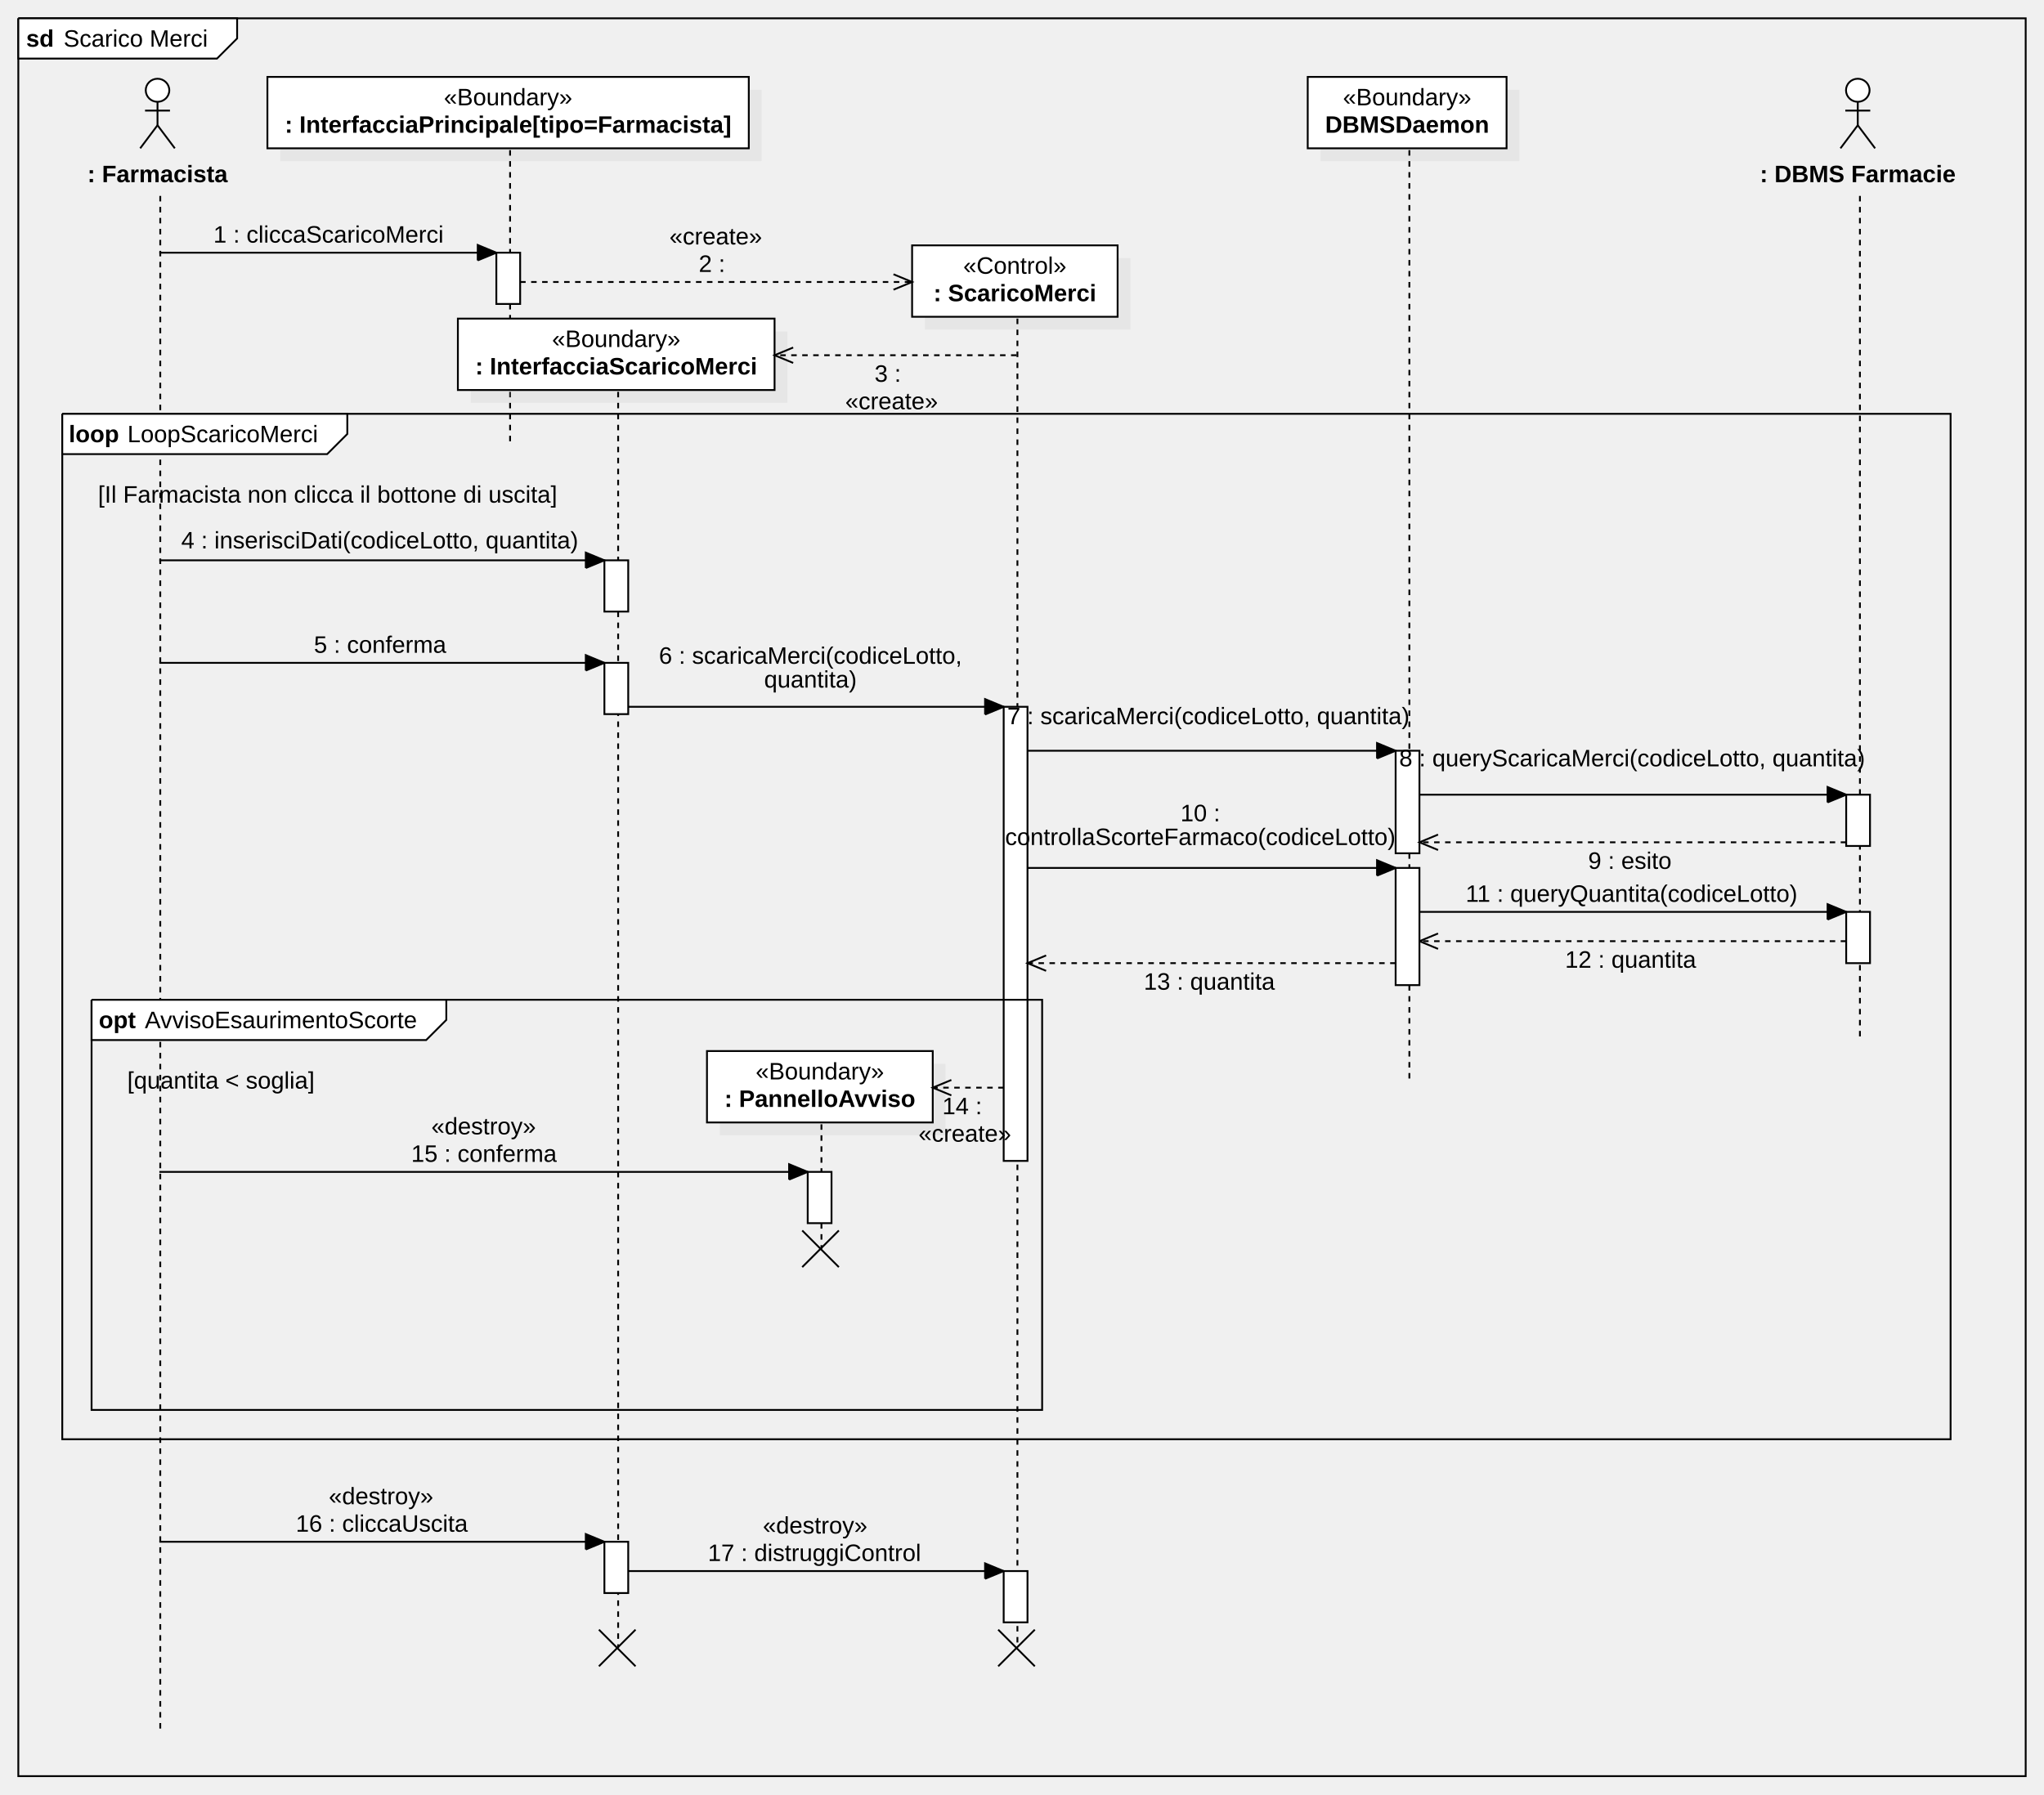
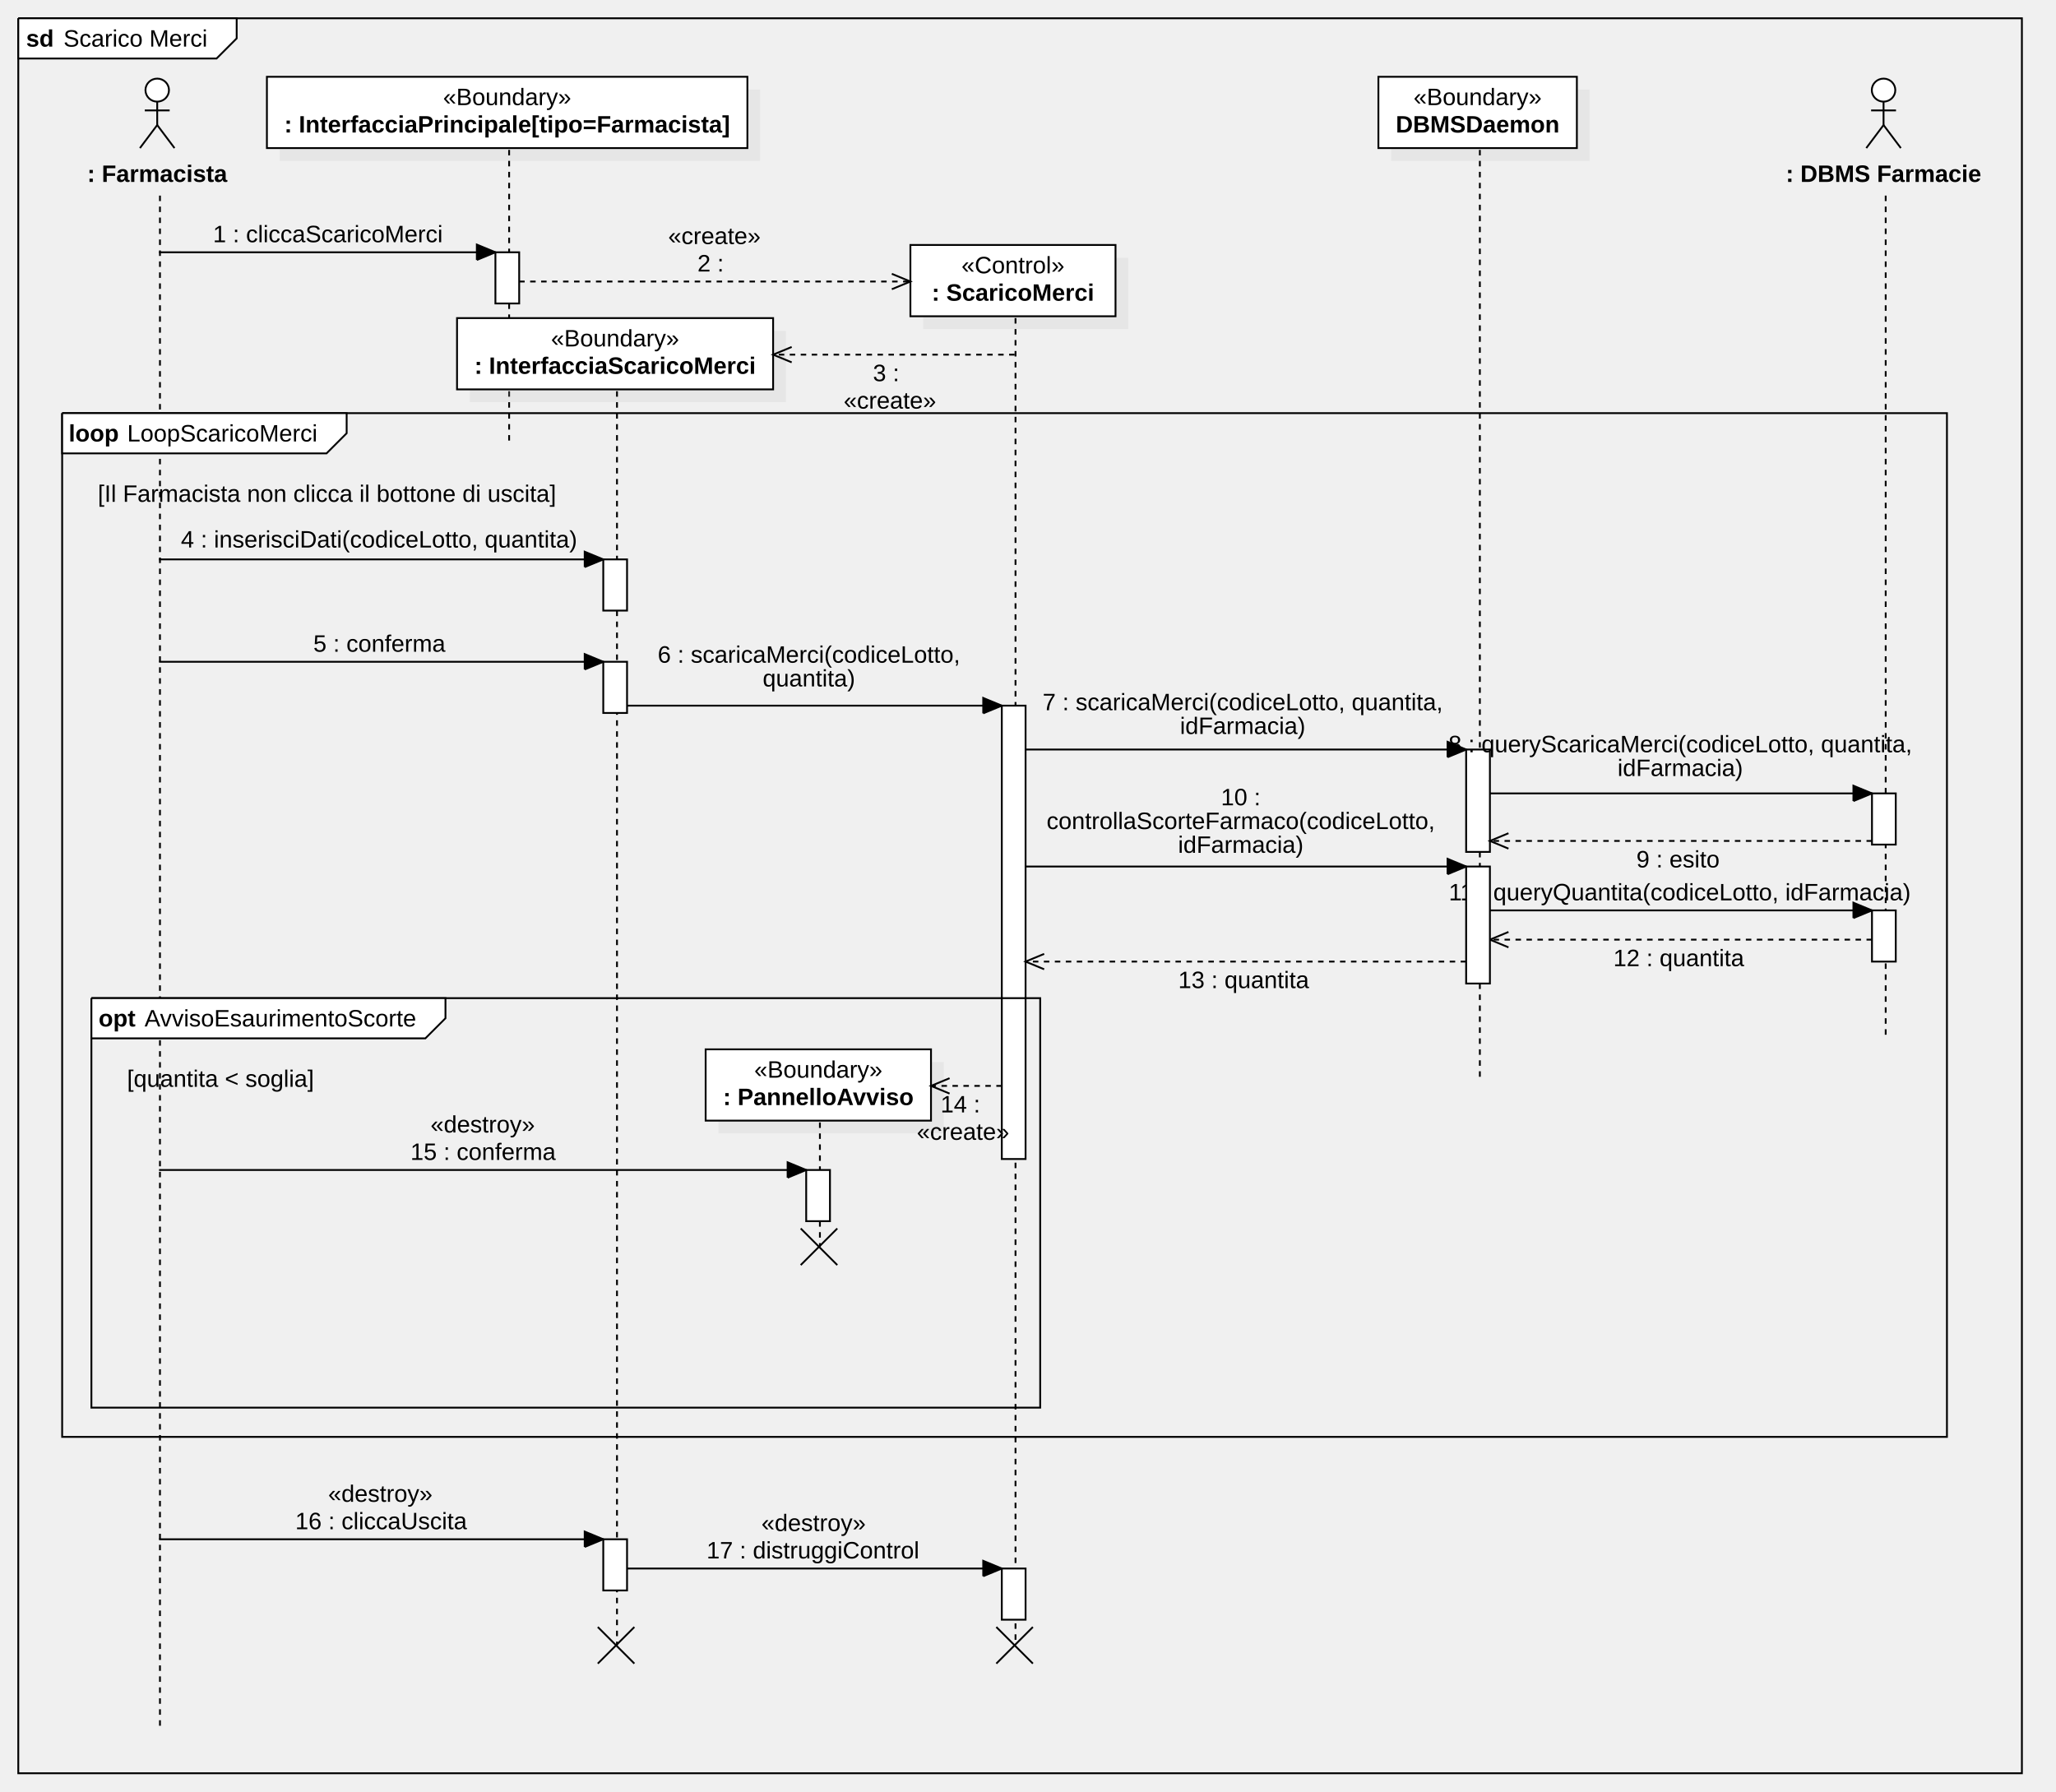
- <svg xmlns="http://www.w3.org/2000/svg" height="980" version="1.1" width="1116">
+ <svg xmlns="http://www.w3.org/2000/svg" height="980" version="1.1" width="1124.656">
  <defs />
  <g>
    <g transform="translate(-158,2) scale(1,1)">
      <path d="M 168 8 L 1264 8 L 1264 968 L 168 968 L 168 8" fill="none" stroke="#000000" stroke-miterlimit="10" />
    </g>
    <g transform="translate(-158,2) scale(1,1)">
      <path d="M 168 8 L 168 30 L 276.466 30 L 287.466 19 L 287.466 8 L 168 8" fill="#ffffff" stroke="none" />
    </g>
    <g transform="translate(-158,2) scale(1,1)">
      <path d="M 168 8 L 168 30 L 276.466 30 L 287.466 19 L 287.466 8 L 168 8 L 168 8" fill="none" stroke="#000000" stroke-miterlimit="10" />
    </g>
    <g transform="translate(-158,2) scale(1,1)">
      <g>
        <path fill="none" stroke="none" />
        <text fill="#000000" font-family="Arial" font-size="13px" font-style="normal" font-weight="normal" stroke="none" text-decoration="none" x="192.73" y="23.5">Scarico Merci</text>
      </g>
    </g>
    <g transform="translate(-158,2) scale(1,1)">
      <g>
        <path fill="none" stroke="none" />
        <text fill="#000000" font-family="Arial" font-size="13px" font-style="normal" font-weight="bold" stroke="none" text-decoration="none" x="172.28" y="23.5">sd</text>
      </g>
    </g>
    <g transform="translate(-158,2) scale(1,1)">
      <rect fill="#C0C0C0" height="39" opacity="0.2" stroke="none" width="262.833" x="311" y="47" />
    </g>
    <g transform="translate(-158,2) scale(1,1)">
      <rect fill="#ffffff" height="39" stroke="none" width="262.833" x="304" y="40" />
    </g>
    <g transform="translate(-158,2) scale(1,1)">
      <path d="M 304 40 L 566.833 40 L 566.833 79 L 304 79 L 304 40 Z Z" fill="none" stroke="#000000" stroke-miterlimit="10" />
    </g>
    <g transform="translate(-158,2) scale(1,1)">
      <g>
        <path fill="none" stroke="none" />
        <text fill="#000000" font-family="Arial" font-size="13px" font-style="normal" font-weight="normal" stroke="none" text-decoration="none" x="400.361" y="55.5">«Boundary»</text>
      </g>
    </g>
    <g transform="translate(-158,2) scale(1,1)">
      <g>
        <path fill="none" stroke="none" />
        <text fill="#000000" font-family="Arial" font-size="13px" font-style="normal" font-weight="bold" stroke="none" text-decoration="none" x="313.5" y="70.5">: InterfacciaPrincipale[tipo=Farmacista]</text>
      </g>
    </g>
    <g transform="translate(-158,2) scale(1,1)">
      <path d="M 436.5 80 L 436.5 239" fill="none" stroke="#000000" stroke-dasharray="3" stroke-miterlimit="10" />
    </g>
    <g transform="translate(-158,2) scale(1,1)">
      <path d="M 237.571 47.3 C 237.571 43.821 240.449 41 244 41 C 247.551 41 250.429 43.821 250.429 47.3 C 250.429 50.779 247.551 53.6 244 53.6 C 240.449 53.6 237.571 50.779 237.571 47.3 Z" fill="#ffffff" stroke="none" />
    </g>
    <g transform="translate(-158,2) scale(1,1)">
      <path d="M 237.571 47.3 C 237.571 43.821 240.449 41 244 41 C 247.551 41 250.429 43.821 250.429 47.3 C 250.429 50.779 247.551 53.6 244 53.6 C 240.449 53.6 237.571 50.779 237.571 47.3 Z" fill="none" stroke="#000000" stroke-miterlimit="10" />
    </g>
    <g transform="translate(-158,2) scale(1,1)">
      <path d="M 244 53.6 L 244 66.4" fill="none" stroke="#000000" stroke-miterlimit="10" />
    </g>
    <g transform="translate(-158,2) scale(1,1)">
      <path d="M 237.193 58.4 L 250.807 58.4" fill="none" stroke="#000000" stroke-miterlimit="10" />
    </g>
    <g transform="translate(-158,2) scale(1,1)">
      <path d="M 244 66.4 L 234.545 79" fill="none" stroke="#000000" stroke-miterlimit="10" />
    </g>
    <g transform="translate(-158,2) scale(1,1)">
      <path d="M 244 66.4 L 253.455 79" fill="none" stroke="#000000" stroke-miterlimit="10" />
    </g>
    <g transform="translate(-158,2) scale(1,1)">
      <g>
        <path fill="none" stroke="none" />
        <text fill="#000000" font-family="Arial" font-size="13px" font-style="normal" font-weight="bold" stroke="none" text-decoration="none" x="205.705" y="97.5">: Farmacista</text>
      </g>
    </g>
    <g transform="translate(-158,2) scale(1,1)">
      <path d="M 245.5 105 L 245.5 944" fill="none" stroke="#000000" stroke-dasharray="3" stroke-miterlimit="10" />
    </g>
    <g transform="translate(-158,2) scale(1,1)">
      <rect fill="#C0C0C0" height="39" opacity="0.2" stroke="none" width="112.203" x="663" y="139" />
    </g>
    <g transform="translate(-158,2) scale(1,1)">
      <rect fill="#ffffff" height="39" stroke="none" width="112.203" x="656" y="132" />
    </g>
    <g transform="translate(-158,2) scale(1,1)">
      <path d="M 656 132 L 768.203 132 L 768.203 171 L 656 171 L 656 132 Z Z" fill="none" stroke="#000000" stroke-miterlimit="10" />
    </g>
    <g transform="translate(-158,2) scale(1,1)">
      <g>
        <path fill="none" stroke="none" />
        <text fill="#000000" font-family="Arial" font-size="13px" font-style="normal" font-weight="normal" stroke="none" text-decoration="none" x="683.918" y="147.5">«Control»</text>
      </g>
    </g>
    <g transform="translate(-158,2) scale(1,1)">
      <g>
        <path fill="none" stroke="none" />
        <text fill="#000000" font-family="Arial" font-size="13px" font-style="normal" font-weight="bold" stroke="none" text-decoration="none" x="667.665" y="162.5">: ScaricoMerci</text>
      </g>
    </g>
    <g transform="translate(-158,2) scale(1,1)">
      <path d="M 713.5 172 L 713.5 898" fill="none" stroke="#000000" stroke-dasharray="3" stroke-miterlimit="10" />
    </g>
    <g transform="translate(-158,2) scale(1,1)">
      <rect fill="#C0C0C0" height="39" opacity="0.2" stroke="none" width="172.905" x="415" y="179" />
    </g>
    <g transform="translate(-158,2) scale(1,1)">
      <rect fill="#ffffff" height="39" stroke="none" width="172.905" x="408" y="172" />
    </g>
    <g transform="translate(-158,2) scale(1,1)">
      <path d="M 408 172 L 580.905 172 L 580.905 211 L 408 211 L 408 172 Z Z" fill="none" stroke="#000000" stroke-miterlimit="10" />
    </g>
    <g transform="translate(-158,2) scale(1,1)">
      <g>
        <path fill="none" stroke="none" />
        <text fill="#000000" font-family="Arial" font-size="13px" font-style="normal" font-weight="normal" stroke="none" text-decoration="none" x="459.398" y="187.5">«Boundary»</text>
      </g>
    </g>
    <g transform="translate(-158,2) scale(1,1)">
      <g>
        <path fill="none" stroke="none" />
        <text fill="#000000" font-family="Arial" font-size="13px" font-style="normal" font-weight="bold" stroke="none" text-decoration="none" x="417.5" y="202.5">: InterfacciaScaricoMerci</text>
      </g>
    </g>
    <g transform="translate(-158,2) scale(1,1)">
      <path d="M 495.5 212 L 495.5 898" fill="none" stroke="#000000" stroke-dasharray="3" stroke-miterlimit="10" />
    </g>
    <g transform="translate(-158,2) scale(1,1)">
-       <rect fill="#C0C0C0" height="39" opacity="0.2" stroke="none" width="108.565" x="879" y="47" />
-     </g>
-     <g transform="translate(-158,2) scale(1,1)">
-       <rect fill="#ffffff" height="39" stroke="none" width="108.565" x="872" y="40" />
-     </g>
-     <g transform="translate(-158,2) scale(1,1)">
-       <path d="M 872 40 L 980.565 40 L 980.565 79 L 872 79 L 872 40 Z Z" fill="none" stroke="#000000" stroke-miterlimit="10" />
-     </g>
-     <g transform="translate(-158,2) scale(1,1)">
-       <g>
-         <path fill="none" stroke="none" />
-         <text fill="#000000" font-family="Arial" font-size="13px" font-style="normal" font-weight="normal" stroke="none" text-decoration="none" x="891.228" y="55.5">«Boundary»</text>
-       </g>
-     </g>
-     <g transform="translate(-158,2) scale(1,1)">
-       <g>
-         <path fill="none" stroke="none" />
-         <text fill="#000000" font-family="Arial" font-size="13px" font-style="normal" font-weight="bold" stroke="none" text-decoration="none" x="881.5" y="70.5">DBMSDaemon</text>
-       </g>
-     </g>
-     <g transform="translate(-158,2) scale(1,1)">
-       <path d="M 927.5 80 L 927.5 588" fill="none" stroke="#000000" stroke-dasharray="3" stroke-miterlimit="10" />
-     </g>
-     <g transform="translate(-158,2) scale(1,1)">
-       <path d="M 1165.899 47.3 C 1165.899 43.821 1168.777 41 1172.328 41 C 1175.879 41 1178.757 43.821 1178.757 47.3 C 1178.757 50.779 1175.879 53.6 1172.328 53.6 C 1168.777 53.6 1165.899 50.779 1165.899 47.3 Z" fill="#ffffff" stroke="none" />
-     </g>
-     <g transform="translate(-158,2) scale(1,1)">
-       <path d="M 1165.899 47.3 C 1165.899 43.821 1168.777 41 1172.328 41 C 1175.879 41 1178.757 43.821 1178.757 47.3 C 1178.757 50.779 1175.879 53.6 1172.328 53.6 C 1168.777 53.6 1165.899 50.779 1165.899 47.3 Z" fill="none" stroke="#000000" stroke-miterlimit="10" />
-     </g>
-     <g transform="translate(-158,2) scale(1,1)">
-       <path d="M 1172.328 53.6 L 1172.328 66.4" fill="none" stroke="#000000" stroke-miterlimit="10" />
-     </g>
-     <g transform="translate(-158,2) scale(1,1)">
-       <path d="M 1165.521 58.4 L 1179.135 58.4" fill="none" stroke="#000000" stroke-miterlimit="10" />
-     </g>
-     <g transform="translate(-158,2) scale(1,1)">
-       <path d="M 1172.328 66.4 L 1162.874 79" fill="none" stroke="#000000" stroke-miterlimit="10" />
-     </g>
-     <g transform="translate(-158,2) scale(1,1)">
-       <path d="M 1172.328 66.4 L 1181.783 79" fill="none" stroke="#000000" stroke-miterlimit="10" />
-     </g>
-     <g transform="translate(-158,2) scale(1,1)">
-       <g>
-         <path fill="none" stroke="none" />
-         <text fill="#000000" font-family="Arial" font-size="13px" font-style="normal" font-weight="bold" stroke="none" text-decoration="none" x="1118.868" y="97.5">: DBMS Farmacie</text>
-       </g>
-     </g>
-     <g transform="translate(-158,2) scale(1,1)">
-       <path d="M 1173.5 105 L 1173.5 566" fill="none" stroke="#000000" stroke-dasharray="3" stroke-miterlimit="10" />
+       <rect fill="#C0C0C0" height="39" opacity="0.2" stroke="none" width="108.565" x="919" y="47" />
+     </g>
+     <g transform="translate(-158,2) scale(1,1)">
+       <rect fill="#ffffff" height="39" stroke="none" width="108.565" x="912" y="40" />
+     </g>
+     <g transform="translate(-158,2) scale(1,1)">
+       <path d="M 912 40 L 1020.565 40 L 1020.565 79 L 912 79 L 912 40 Z Z" fill="none" stroke="#000000" stroke-miterlimit="10" />
+     </g>
+     <g transform="translate(-158,2) scale(1,1)">
+       <g>
+         <path fill="none" stroke="none" />
+         <text fill="#000000" font-family="Arial" font-size="13px" font-style="normal" font-weight="normal" stroke="none" text-decoration="none" x="931.228" y="55.5">«Boundary»</text>
+       </g>
+     </g>
+     <g transform="translate(-158,2) scale(1,1)">
+       <g>
+         <path fill="none" stroke="none" />
+         <text fill="#000000" font-family="Arial" font-size="13px" font-style="normal" font-weight="bold" stroke="none" text-decoration="none" x="921.5" y="70.5">DBMSDaemon</text>
+       </g>
+     </g>
+     <g transform="translate(-158,2) scale(1,1)">
+       <path d="M 967.5 80 L 967.5 588" fill="none" stroke="#000000" stroke-dasharray="3" stroke-miterlimit="10" />
+     </g>
+     <g transform="translate(-158,2) scale(1,1)">
+       <path d="M 1181.899 47.3 C 1181.899 43.821 1184.777 41 1188.328 41 C 1191.879 41 1194.757 43.821 1194.757 47.3 C 1194.757 50.779 1191.879 53.6 1188.328 53.6 C 1184.777 53.6 1181.899 50.779 1181.899 47.3 Z" fill="#ffffff" stroke="none" />
+     </g>
+     <g transform="translate(-158,2) scale(1,1)">
+       <path d="M 1181.899 47.3 C 1181.899 43.821 1184.777 41 1188.328 41 C 1191.879 41 1194.757 43.821 1194.757 47.3 C 1194.757 50.779 1191.879 53.6 1188.328 53.6 C 1184.777 53.6 1181.899 50.779 1181.899 47.3 Z" fill="none" stroke="#000000" stroke-miterlimit="10" />
+     </g>
+     <g transform="translate(-158,2) scale(1,1)">
+       <path d="M 1188.328 53.6 L 1188.328 66.4" fill="none" stroke="#000000" stroke-miterlimit="10" />
+     </g>
+     <g transform="translate(-158,2) scale(1,1)">
+       <path d="M 1181.521 58.4 L 1195.135 58.4" fill="none" stroke="#000000" stroke-miterlimit="10" />
+     </g>
+     <g transform="translate(-158,2) scale(1,1)">
+       <path d="M 1188.328 66.4 L 1178.874 79" fill="none" stroke="#000000" stroke-miterlimit="10" />
+     </g>
+     <g transform="translate(-158,2) scale(1,1)">
+       <path d="M 1188.328 66.4 L 1197.783 79" fill="none" stroke="#000000" stroke-miterlimit="10" />
+     </g>
+     <g transform="translate(-158,2) scale(1,1)">
+       <g>
+         <path fill="none" stroke="none" />
+         <text fill="#000000" font-family="Arial" font-size="13px" font-style="normal" font-weight="bold" stroke="none" text-decoration="none" x="1134.868" y="97.5">: DBMS Farmacie</text>
+       </g>
+     </g>
+     <g transform="translate(-158,2) scale(1,1)">
+       <path d="M 1189.5 105 L 1189.5 566" fill="none" stroke="#000000" stroke-dasharray="3" stroke-miterlimit="10" />
    </g>
    <g transform="translate(-158,2) scale(1,1)">
      <rect fill="#C0C0C0" height="39" opacity="0.2" stroke="none" width="123.267" x="551" y="579" />
    </g>
    <g transform="translate(-158,2) scale(1,1)">
      <rect fill="#ffffff" height="39" stroke="none" width="123.267" x="544" y="572" />
    </g>
    <g transform="translate(-158,2) scale(1,1)">
      <path d="M 544 572 L 667.267 572 L 667.267 611 L 544 611 L 544 572 Z Z" fill="none" stroke="#000000" stroke-miterlimit="10" />
    </g>
    <g transform="translate(-158,2) scale(1,1)">
      <g>
        <path fill="none" stroke="none" />
        <text fill="#000000" font-family="Arial" font-size="13px" font-style="normal" font-weight="normal" stroke="none" text-decoration="none" x="570.578" y="587.5">«Boundary»</text>
      </g>
    </g>
    <g transform="translate(-158,2) scale(1,1)">
      <g>
        <path fill="none" stroke="none" />
        <text fill="#000000" font-family="Arial" font-size="13px" font-style="normal" font-weight="bold" stroke="none" text-decoration="none" x="553.5" y="602.5">: PannelloAvviso</text>
      </g>
    </g>
    <g transform="translate(-158,2) scale(1,1)">
      <path d="M 606.5 612 L 606.5 680" fill="none" stroke="#000000" stroke-dasharray="3" stroke-miterlimit="10" />
    </g>
    <g transform="translate(-158,2) scale(1,1)">
      <path d="M 245 136 L 429 136" fill="none" stroke="#000000" stroke-miterlimit="10" />
    </g>
    <g transform="translate(-158,2) scale(1,1)">
      <path d="M 418.837 140.21 L 429 136 L 418.837 131.79" fill="#000000" stroke="none" />
    </g>
    <g transform="translate(-158,2) scale(1,1)">
      <path d="M 418.837 140.21 L 429 136 L 418.837 131.79 L 418.837 140.21" fill="none" stroke="#000000" stroke-miterlimit="10" />
    </g>
    <g transform="translate(-158,2) scale(1,1)">
      <g>
        <path fill="none" stroke="none" />
        <text fill="#000000" font-family="Arial" font-size="13px" font-style="normal" font-weight="normal" stroke="none" text-decoration="none" x="274.5" y="130.5">1 : cliccaScaricoMerci</text>
      </g>
    </g>
    <g transform="translate(-158,2) scale(1,1)">
      <rect fill="#ffffff" height="28" stroke="none" width="13" x="429" y="136" />
    </g>
    <g transform="translate(-158,2) scale(1,1)">
      <path d="M 429 136 L 442 136 L 442 164 L 429 164 L 429 136 Z Z" fill="none" stroke="#000000" stroke-miterlimit="10" />
    </g>
    <g transform="translate(-158,2) scale(1,1)">
      <path d="M 442 152 L 656 152" fill="none" stroke="#000000" stroke-dasharray="3" stroke-miterlimit="10" />
    </g>
    <g transform="translate(-158,2) scale(1,1)">
      <path d="M 645.837 156.21 L 656 152 L 645.837 147.79" fill="none" stroke="#000000" stroke-miterlimit="10" />
    </g>
    <g transform="translate(-158,2) scale(1,1)">
      <g>
        <path fill="none" stroke="none" />
        <text fill="#000000" font-family="Arial" font-size="13px" font-style="normal" font-weight="normal" stroke="none" text-decoration="none" x="539.5" y="146.5">2 : </text>
      </g>
    </g>
    <g transform="translate(-158,2) scale(1,1)">
      <g>
        <path fill="none" stroke="none" />
        <text fill="#000000" font-family="Arial" font-size="13px" font-style="normal" font-weight="normal" stroke="none" text-decoration="none" x="523.5" y="131.5">«create»</text>
      </g>
    </g>
    <g transform="translate(-158,2) scale(1,1)">
      <path d="M 713 192 L 580.905 192" fill="none" stroke="#000000" stroke-dasharray="3" stroke-miterlimit="10" />
    </g>
    <g transform="translate(-158,2) scale(1,1)">
      <path d="M 591.068 187.79 L 580.905 192 L 591.068 196.21" fill="none" stroke="#000000" stroke-miterlimit="10" />
    </g>
    <g transform="translate(-158,2) scale(1,1)">
      <g>
        <path fill="none" stroke="none" />
        <text fill="#000000" font-family="Arial" font-size="13px" font-style="normal" font-weight="normal" stroke="none" text-decoration="none" x="635.5" y="206.5">3 : </text>
      </g>
    </g>
    <g transform="translate(-158,2) scale(1,1)">
      <g>
        <path fill="none" stroke="none" />
        <text fill="#000000" font-family="Arial" font-size="13px" font-style="normal" font-weight="normal" stroke="none" text-decoration="none" x="619.5" y="221.5">«create»</text>
      </g>
    </g>
    <g transform="translate(-158,2) scale(1,1)">
      <path d="M 245 304 L 488 304" fill="none" stroke="#000000" stroke-miterlimit="10" />
    </g>
    <g transform="translate(-158,2) scale(1,1)">
      <path d="M 477.837 308.21 L 488 304 L 477.837 299.79" fill="#000000" stroke="none" />
    </g>
    <g transform="translate(-158,2) scale(1,1)">
      <path d="M 477.837 308.21 L 488 304 L 477.837 299.79 L 477.837 308.21" fill="none" stroke="#000000" stroke-miterlimit="10" />
    </g>
    <g transform="translate(-158,2) scale(1,1)">
      <g>
        <path fill="none" stroke="none" />
        <text fill="#000000" font-family="Arial" font-size="13px" font-style="normal" font-weight="normal" stroke="none" text-decoration="none" x="256.944" y="297.5">4 : inserisciDati(codiceLotto, quantita)</text>
      </g>
    </g>
    <g transform="translate(-158,2) scale(1,1)">
      <rect fill="#ffffff" height="28" stroke="none" width="13" x="488" y="304" />
    </g>
    <g transform="translate(-158,2) scale(1,1)">
      <path d="M 488 304 L 501 304 L 501 332 L 488 332 L 488 304 Z Z" fill="none" stroke="#000000" stroke-miterlimit="10" />
    </g>
    <g transform="translate(-158,2) scale(1,1)">
      <path d="M 245 360 L 488 360" fill="none" stroke="#000000" stroke-miterlimit="10" />
    </g>
    <g transform="translate(-158,2) scale(1,1)">
      <path d="M 477.837 364.21 L 488 360 L 477.837 355.79" fill="#000000" stroke="none" />
    </g>
    <g transform="translate(-158,2) scale(1,1)">
      <path d="M 477.837 364.21 L 488 360 L 477.837 355.79 L 477.837 364.21" fill="none" stroke="#000000" stroke-miterlimit="10" />
    </g>
    <g transform="translate(-158,2) scale(1,1)">
      <g>
        <path fill="none" stroke="none" />
        <text fill="#000000" font-family="Arial" font-size="13px" font-style="normal" font-weight="normal" stroke="none" text-decoration="none" x="329.395" y="354.5">5 : conferma</text>
      </g>
    </g>
    <g transform="translate(-158,2) scale(1,1)">
      <rect fill="#ffffff" height="28" stroke="none" width="13" x="488" y="360" />
    </g>
    <g transform="translate(-158,2) scale(1,1)">
      <path d="M 488 360 L 501 360 L 501 388 L 488 388 L 488 360 Z Z" fill="none" stroke="#000000" stroke-miterlimit="10" />
    </g>
    <g transform="translate(-158,2) scale(1,1)">
      <path d="M 501 384 L 706 384" fill="none" stroke="#000000" stroke-miterlimit="10" />
    </g>
    <g transform="translate(-158,2) scale(1,1)">
      <path d="M 695.837 388.21 L 706 384 L 695.837 379.79" fill="#000000" stroke="none" />
    </g>
    <g transform="translate(-158,2) scale(1,1)">
      <path d="M 695.837 388.21 L 706 384 L 695.837 379.79 L 695.837 388.21" fill="none" stroke="#000000" stroke-miterlimit="10" />
    </g>
    <g transform="translate(-158,2) scale(1,1)">
      <g>
        <path fill="none" stroke="none" />
        <text fill="#000000" font-family="Arial" font-size="13px" font-style="normal" font-weight="normal" stroke="none" text-decoration="none" x="517.774" y="360.5">6 : scaricaMerci(codiceLotto,</text>
        <text fill="#000000" font-family="Arial" font-size="13px" font-style="normal" font-weight="normal" stroke="none" text-decoration="none" x="575.205" y="373.5">quantita)</text>
      </g>
    </g>
    <g transform="translate(-158,2) scale(1,1)">
      <rect fill="#ffffff" height="248" stroke="none" width="13" x="706" y="384" />
    </g>
    <g transform="translate(-158,2) scale(1,1)">
      <path d="M 706 384 L 719 384 L 719 632 L 706 632 L 706 384 Z Z" fill="none" stroke="#000000" stroke-miterlimit="10" />
    </g>
    <g transform="translate(-158,2) scale(1,1)">
-       <path d="M 719 408 L 920 408" fill="none" stroke="#000000" stroke-miterlimit="10" />
-     </g>
-     <g transform="translate(-158,2) scale(1,1)">
-       <path d="M 909.837 412.21 L 920 408 L 909.837 403.79" fill="#000000" stroke="none" />
-     </g>
-     <g transform="translate(-158,2) scale(1,1)">
-       <path d="M 909.837 412.21 L 920 408 L 909.837 403.79 L 909.837 412.21" fill="none" stroke="#000000" stroke-miterlimit="10" />
-     </g>
-     <g transform="translate(-158,2) scale(1,1)">
-       <g>
-         <path fill="none" stroke="none" />
-         <text fill="#000000" font-family="Arial" font-size="13px" font-style="normal" font-weight="normal" stroke="none" text-decoration="none" x="707.944" y="393.5">7 : scaricaMerci(codiceLotto, quantita)</text>
-       </g>
-     </g>
-     <g transform="translate(-158,2) scale(1,1)">
-       <rect fill="#ffffff" height="56" stroke="none" width="13" x="920" y="408" />
-     </g>
-     <g transform="translate(-158,2) scale(1,1)">
-       <path d="M 920 408 L 933 408 L 933 464 L 920 464 L 920 408 Z Z" fill="none" stroke="#000000" stroke-miterlimit="10" />
-     </g>
-     <g transform="translate(-158,2) scale(1,1)">
-       <path d="M 933 432 L 1166 432" fill="none" stroke="#000000" stroke-miterlimit="10" />
-     </g>
-     <g transform="translate(-158,2) scale(1,1)">
-       <path d="M 1155.837 436.21 L 1166 432 L 1155.837 427.79" fill="#000000" stroke="none" />
-     </g>
-     <g transform="translate(-158,2) scale(1,1)">
-       <path d="M 1155.837 436.21 L 1166 432 L 1155.837 427.79 L 1155.837 436.21" fill="none" stroke="#000000" stroke-miterlimit="10" />
-     </g>
-     <g transform="translate(-158,2) scale(1,1)">
-       <g>
-         <path fill="none" stroke="none" />
-         <text fill="#000000" font-family="Arial" font-size="13px" font-style="normal" font-weight="normal" stroke="none" text-decoration="none" x="921.944" y="416.5">8 : queryScaricaMerci(codiceLotto, quantita)</text>
-       </g>
-     </g>
-     <g transform="translate(-158,2) scale(1,1)">
-       <rect fill="#ffffff" height="28" stroke="none" width="13" x="1166" y="432" />
-     </g>
-     <g transform="translate(-158,2) scale(1,1)">
-       <path d="M 1166 432 L 1179 432 L 1179 460 L 1166 460 L 1166 432 Z Z" fill="none" stroke="#000000" stroke-miterlimit="10" />
-     </g>
-     <g transform="translate(-158,2) scale(1,1)">
-       <path d="M 920 524 L 719 524" fill="none" stroke="#000000" stroke-dasharray="3" stroke-miterlimit="10" />
+       <path d="M 719 408 L 960 408" fill="none" stroke="#000000" stroke-miterlimit="10" />
+     </g>
+     <g transform="translate(-158,2) scale(1,1)">
+       <path d="M 949.837 412.21 L 960 408 L 949.837 403.79" fill="#000000" stroke="none" />
+     </g>
+     <g transform="translate(-158,2) scale(1,1)">
+       <path d="M 949.837 412.21 L 960 408 L 949.837 403.79 L 949.837 412.21" fill="none" stroke="#000000" stroke-miterlimit="10" />
+     </g>
+     <g transform="translate(-158,2) scale(1,1)">
+       <g>
+         <path fill="none" stroke="none" />
+         <text fill="#000000" font-family="Arial" font-size="13px" font-style="normal" font-weight="normal" stroke="none" text-decoration="none" x="728.303" y="386.5">7 : scaricaMerci(codiceLotto, quantita,</text>
+         <text fill="#000000" font-family="Arial" font-size="13px" font-style="normal" font-weight="normal" stroke="none" text-decoration="none" x="803.459" y="399.5">idFarmacia)</text>
+       </g>
+     </g>
+     <g transform="translate(-158,2) scale(1,1)">
+       <rect fill="#ffffff" height="56" stroke="none" width="13" x="960" y="408" />
+     </g>
+     <g transform="translate(-158,2) scale(1,1)">
+       <path d="M 960 408 L 973 408 L 973 464 L 960 464 L 960 408 Z Z" fill="none" stroke="#000000" stroke-miterlimit="10" />
+     </g>
+     <g transform="translate(-158,2) scale(1,1)">
+       <path d="M 973 432 L 1182 432" fill="none" stroke="#000000" stroke-miterlimit="10" />
+     </g>
+     <g transform="translate(-158,2) scale(1,1)">
+       <path d="M 1171.837 436.21 L 1182 432 L 1171.837 427.79" fill="#000000" stroke="none" />
+     </g>
+     <g transform="translate(-158,2) scale(1,1)">
+       <path d="M 1171.837 436.21 L 1182 432 L 1171.837 427.79 L 1171.837 436.21" fill="none" stroke="#000000" stroke-miterlimit="10" />
+     </g>
+     <g transform="translate(-158,2) scale(1,1)">
+       <g>
+         <path fill="none" stroke="none" />
+         <text fill="#000000" font-family="Arial" font-size="13px" font-style="normal" font-weight="normal" stroke="none" text-decoration="none" x="950.303" y="409.5">8 : queryScaricaMerci(codiceLotto, quantita,</text>
+         <text fill="#000000" font-family="Arial" font-size="13px" font-style="normal" font-weight="normal" stroke="none" text-decoration="none" x="1042.804" y="422.5">idFarmacia)</text>
+       </g>
+     </g>
+     <g transform="translate(-158,2) scale(1,1)">
+       <rect fill="#ffffff" height="28" stroke="none" width="13" x="1182" y="432" />
+     </g>
+     <g transform="translate(-158,2) scale(1,1)">
+       <path d="M 1182 432 L 1195 432 L 1195 460 L 1182 460 L 1182 432 Z Z" fill="none" stroke="#000000" stroke-miterlimit="10" />
+     </g>
+     <g transform="translate(-158,2) scale(1,1)">
+       <path d="M 960 524 L 719 524" fill="none" stroke="#000000" stroke-dasharray="3" stroke-miterlimit="10" />
    </g>
    <g transform="translate(-158,2) scale(1,1)">
      <path d="M 729.163 519.79 L 719 524 L 729.163 528.21" fill="none" stroke="#000000" stroke-miterlimit="10" />
    </g>
    <g transform="translate(-158,2) scale(1,1)">
      <g>
        <path fill="none" stroke="none" />
-         <text fill="#000000" font-family="Arial" font-size="13px" font-style="normal" font-weight="normal" stroke="none" text-decoration="none" x="782.5" y="538.5">13 : quantita</text>
-       </g>
-     </g>
-     <g transform="translate(-158,2) scale(1,1)">
-       <path d="M 1166 512 L 933 512" fill="none" stroke="#000000" stroke-dasharray="3" stroke-miterlimit="10" />
-     </g>
-     <g transform="translate(-158,2) scale(1,1)">
-       <path d="M 943.163 507.79 L 933 512 L 943.163 516.21" fill="none" stroke="#000000" stroke-miterlimit="10" />
-     </g>
-     <g transform="translate(-158,2) scale(1,1)">
-       <g>
-         <path fill="none" stroke="none" />
-         <text fill="#000000" font-family="Arial" font-size="13px" font-style="normal" font-weight="normal" stroke="none" text-decoration="none" x="1012.5" y="526.5">12 : quantita</text>
-       </g>
-     </g>
-     <g transform="translate(-158,2) scale(1,1)">
-       <path d="M 933 496 L 1166 496" fill="none" stroke="#000000" stroke-miterlimit="10" />
-     </g>
-     <g transform="translate(-158,2) scale(1,1)">
-       <path d="M 1155.837 500.21 L 1166 496 L 1155.837 491.79" fill="#000000" stroke="none" />
-     </g>
-     <g transform="translate(-158,2) scale(1,1)">
-       <path d="M 1155.837 500.21 L 1166 496 L 1155.837 491.79 L 1155.837 500.21" fill="none" stroke="#000000" stroke-miterlimit="10" />
-     </g>
-     <g transform="translate(-158,2) scale(1,1)">
-       <g>
-         <path fill="none" stroke="none" />
-         <text fill="#000000" font-family="Arial" font-size="13px" font-style="normal" font-weight="normal" stroke="none" text-decoration="none" x="958.232" y="490.5">11 : queryQuantita(codiceLotto)</text>
-       </g>
-     </g>
-     <g transform="translate(-158,2) scale(1,1)">
-       <rect fill="#ffffff" height="28" stroke="none" width="13" x="1166" y="496" />
-     </g>
-     <g transform="translate(-158,2) scale(1,1)">
-       <path d="M 1166 496 L 1179 496 L 1179 524 L 1166 524 L 1166 496 Z Z" fill="none" stroke="#000000" stroke-miterlimit="10" />
-     </g>
-     <g transform="translate(-158,2) scale(1,1)">
-       <path d="M 719 472 L 920 472" fill="none" stroke="#000000" stroke-miterlimit="10" />
-     </g>
-     <g transform="translate(-158,2) scale(1,1)">
-       <path d="M 909.837 476.21 L 920 472 L 909.837 467.79" fill="#000000" stroke="none" />
-     </g>
-     <g transform="translate(-158,2) scale(1,1)">
-       <path d="M 909.837 476.21 L 920 472 L 909.837 467.79 L 909.837 476.21" fill="none" stroke="#000000" stroke-miterlimit="10" />
-     </g>
-     <g transform="translate(-158,2) scale(1,1)">
-       <g>
-         <path fill="none" stroke="none" />
-         <text fill="#000000" font-family="Arial" font-size="13px" font-style="normal" font-weight="normal" stroke="none" text-decoration="none" x="802.515" y="446.5">10 :</text>
-         <text fill="#000000" font-family="Arial" font-size="13px" font-style="normal" font-weight="normal" stroke="none" text-decoration="none" x="706.783" y="459.5">controllaScorteFarmaco(codiceLotto)</text>
-       </g>
-     </g>
-     <g transform="translate(-158,2) scale(1,1)">
-       <rect fill="#ffffff" height="64" stroke="none" width="13" x="920" y="472" />
-     </g>
-     <g transform="translate(-158,2) scale(1,1)">
-       <path d="M 920 472 L 933 472 L 933 536 L 920 536 L 920 472 Z Z" fill="none" stroke="#000000" stroke-miterlimit="10" />
-     </g>
-     <g transform="translate(-158,2) scale(1,1)">
-       <path d="M 1166 458 L 933 458" fill="none" stroke="#000000" stroke-dasharray="3" stroke-miterlimit="10" />
-     </g>
-     <g transform="translate(-158,2) scale(1,1)">
-       <path d="M 943.163 453.79 L 933 458 L 943.163 462.21" fill="none" stroke="#000000" stroke-miterlimit="10" />
-     </g>
-     <g transform="translate(-158,2) scale(1,1)">
-       <g>
-         <path fill="none" stroke="none" />
-         <text fill="#000000" font-family="Arial" font-size="13px" font-style="normal" font-weight="normal" stroke="none" text-decoration="none" x="1025.115" y="472.5">9 : esito</text>
+         <text fill="#000000" font-family="Arial" font-size="13px" font-style="normal" font-weight="normal" stroke="none" text-decoration="none" x="802.5" y="538.5">13 : quantita</text>
+       </g>
+     </g>
+     <g transform="translate(-158,2) scale(1,1)">
+       <path d="M 1182 512 L 973 512" fill="none" stroke="#000000" stroke-dasharray="3" stroke-miterlimit="10" />
+     </g>
+     <g transform="translate(-158,2) scale(1,1)">
+       <path d="M 983.163 507.79 L 973 512 L 983.163 516.21" fill="none" stroke="#000000" stroke-miterlimit="10" />
+     </g>
+     <g transform="translate(-158,2) scale(1,1)">
+       <g>
+         <path fill="none" stroke="none" />
+         <text fill="#000000" font-family="Arial" font-size="13px" font-style="normal" font-weight="normal" stroke="none" text-decoration="none" x="1040.5" y="526.5">12 : quantita</text>
+       </g>
+     </g>
+     <g transform="translate(-158,2) scale(1,1)">
+       <path d="M 973 496 L 1182 496" fill="none" stroke="#000000" stroke-miterlimit="10" />
+     </g>
+     <g transform="translate(-158,2) scale(1,1)">
+       <path d="M 1171.837 500.21 L 1182 496 L 1171.837 491.79" fill="#000000" stroke="none" />
+     </g>
+     <g transform="translate(-158,2) scale(1,1)">
+       <path d="M 1171.837 500.21 L 1182 496 L 1171.837 491.79 L 1171.837 500.21" fill="none" stroke="#000000" stroke-miterlimit="10" />
+     </g>
+     <g transform="translate(-158,2) scale(1,1)">
+       <g>
+         <path fill="none" stroke="none" />
+         <text fill="#000000" font-family="Arial" font-size="13px" font-style="normal" font-weight="normal" stroke="none" text-decoration="none" x="950.5" y="490.5">11 : queryQuantita(codiceLotto, idFarmacia)</text>
+       </g>
+     </g>
+     <g transform="translate(-158,2) scale(1,1)">
+       <rect fill="#ffffff" height="28" stroke="none" width="13" x="1182" y="496" />
+     </g>
+     <g transform="translate(-158,2) scale(1,1)">
+       <path d="M 1182 496 L 1195 496 L 1195 524 L 1182 524 L 1182 496 Z Z" fill="none" stroke="#000000" stroke-miterlimit="10" />
+     </g>
+     <g transform="translate(-158,2) scale(1,1)">
+       <path d="M 719 472 L 960 472" fill="none" stroke="#000000" stroke-miterlimit="10" />
+     </g>
+     <g transform="translate(-158,2) scale(1,1)">
+       <path d="M 949.837 476.21 L 960 472 L 949.837 467.79" fill="#000000" stroke="none" />
+     </g>
+     <g transform="translate(-158,2) scale(1,1)">
+       <path d="M 949.837 476.21 L 960 472 L 949.837 467.79 L 949.837 476.21" fill="none" stroke="#000000" stroke-miterlimit="10" />
+     </g>
+     <g transform="translate(-158,2) scale(1,1)">
+       <g>
+         <path fill="none" stroke="none" />
+         <text fill="#000000" font-family="Arial" font-size="13px" font-style="normal" font-weight="normal" stroke="none" text-decoration="none" x="825.874" y="438.5">10 :</text>
+         <text fill="#000000" font-family="Arial" font-size="13px" font-style="normal" font-weight="normal" stroke="none" text-decoration="none" x="730.5" y="451.5">controllaScorteFarmaco(codiceLotto,</text>
+         <text fill="#000000" font-family="Arial" font-size="13px" font-style="normal" font-weight="normal" stroke="none" text-decoration="none" x="802.403" y="464.5">idFarmacia)</text>
+       </g>
+     </g>
+     <g transform="translate(-158,2) scale(1,1)">
+       <rect fill="#ffffff" height="64" stroke="none" width="13" x="960" y="472" />
+     </g>
+     <g transform="translate(-158,2) scale(1,1)">
+       <path d="M 960 472 L 973 472 L 973 536 L 960 536 L 960 472 Z Z" fill="none" stroke="#000000" stroke-miterlimit="10" />
+     </g>
+     <g transform="translate(-158,2) scale(1,1)">
+       <path d="M 1182 458 L 973 458" fill="none" stroke="#000000" stroke-dasharray="3" stroke-miterlimit="10" />
+     </g>
+     <g transform="translate(-158,2) scale(1,1)">
+       <path d="M 983.163 453.79 L 973 458 L 983.163 462.21" fill="none" stroke="#000000" stroke-miterlimit="10" />
+     </g>
+     <g transform="translate(-158,2) scale(1,1)">
+       <g>
+         <path fill="none" stroke="none" />
+         <text fill="#000000" font-family="Arial" font-size="13px" font-style="normal" font-weight="normal" stroke="none" text-decoration="none" x="1053.115" y="472.5">9 : esito</text>
      </g>
    </g>
    <g transform="translate(-158,2) scale(1,1)">
      <path d="M 706 592 L 667.267 592" fill="none" stroke="#000000" stroke-dasharray="3" stroke-miterlimit="10" />
    </g>
    <g transform="translate(-158,2) scale(1,1)">
      <path d="M 677.429 587.79 L 667.267 592 L 677.429 596.21" fill="none" stroke="#000000" stroke-miterlimit="10" />
    </g>
    <g transform="translate(-158,2) scale(1,1)">
      <g>
        <path fill="none" stroke="none" />
        <text fill="#000000" font-family="Arial" font-size="13px" font-style="normal" font-weight="normal" stroke="none" text-decoration="none" x="672.5" y="606.5">14 : </text>
      </g>
    </g>
    <g transform="translate(-158,2) scale(1,1)">
      <g>
        <path fill="none" stroke="none" />
        <text fill="#000000" font-family="Arial" font-size="13px" font-style="normal" font-weight="normal" stroke="none" text-decoration="none" x="659.5" y="621.5">«create»</text>
      </g>
    </g>
    <g transform="translate(-158,2) scale(1,1)">
      <path d="M 245 638 L 599 638" fill="none" stroke="#000000" stroke-miterlimit="10" />
    </g>
    <g transform="translate(-158,2) scale(1,1)">
      <path d="M 588.837 642.21 L 599 638 L 588.837 633.79" fill="#000000" stroke="none" />
    </g>
    <g transform="translate(-158,2) scale(1,1)">
      <path d="M 588.837 642.21 L 599 638 L 588.837 633.79 L 588.837 642.21" fill="none" stroke="#000000" stroke-miterlimit="10" />
    </g>
    <g transform="translate(-158,2) scale(1,1)">
      <path d="M 596 670 L 616 690" fill="none" stroke="#000000" stroke-miterlimit="10" />
    </g>
    <g transform="translate(-158,2) scale(1,1)">
      <path d="M 616 670 L 596 690" fill="none" stroke="#000000" stroke-miterlimit="10" />
    </g>
    <g transform="translate(-158,2) scale(1,1)">
      <g>
        <path fill="none" stroke="none" />
        <text fill="#000000" font-family="Arial" font-size="13px" font-style="normal" font-weight="normal" stroke="none" text-decoration="none" x="382.5" y="632.5">15 : conferma</text>
      </g>
    </g>
    <g transform="translate(-158,2) scale(1,1)">
      <g>
        <path fill="none" stroke="none" />
        <text fill="#000000" font-family="Arial" font-size="13px" font-style="normal" font-weight="normal" stroke="none" text-decoration="none" x="393.5" y="617.5">«destroy»</text>
      </g>
    </g>
    <g transform="translate(-158,2) scale(1,1)">
      <rect fill="#ffffff" height="28" stroke="none" width="13" x="599" y="638" />
    </g>
    <g transform="translate(-158,2) scale(1,1)">
      <path d="M 599 638 L 612 638 L 612 666 L 599 666 L 599 638 Z Z" fill="none" stroke="#000000" stroke-miterlimit="10" />
    </g>
    <g transform="translate(-158,2) scale(1,1)">
      <path d="M 245 840 L 488 840" fill="none" stroke="#000000" stroke-miterlimit="10" />
    </g>
    <g transform="translate(-158,2) scale(1,1)">
      <path d="M 477.837 844.21 L 488 840 L 477.837 835.79" fill="#000000" stroke="none" />
    </g>
    <g transform="translate(-158,2) scale(1,1)">
      <path d="M 477.837 844.21 L 488 840 L 477.837 835.79 L 477.837 844.21" fill="none" stroke="#000000" stroke-miterlimit="10" />
    </g>
    <g transform="translate(-158,2) scale(1,1)">
      <path d="M 485 888 L 505 908" fill="none" stroke="#000000" stroke-miterlimit="10" />
    </g>
    <g transform="translate(-158,2) scale(1,1)">
      <path d="M 505 888 L 485 908" fill="none" stroke="#000000" stroke-miterlimit="10" />
    </g>
    <g transform="translate(-158,2) scale(1,1)">
      <g>
        <path fill="none" stroke="none" />
        <text fill="#000000" font-family="Arial" font-size="13px" font-style="normal" font-weight="normal" stroke="none" text-decoration="none" x="319.5" y="834.5">16 : cliccaUscita</text>
      </g>
    </g>
    <g transform="translate(-158,2) scale(1,1)">
      <g>
        <path fill="none" stroke="none" />
        <text fill="#000000" font-family="Arial" font-size="13px" font-style="normal" font-weight="normal" stroke="none" text-decoration="none" x="337.5" y="819.5">«destroy»</text>
      </g>
    </g>
    <g transform="translate(-158,2) scale(1,1)">
      <rect fill="#ffffff" height="28" stroke="none" width="13" x="488" y="840" />
    </g>
    <g transform="translate(-158,2) scale(1,1)">
      <path d="M 488 840 L 501 840 L 501 868 L 488 868 L 488 840 Z Z" fill="none" stroke="#000000" stroke-miterlimit="10" />
    </g>
    <g transform="translate(-158,2) scale(1,1)">
      <path d="M 501 856 L 706 856" fill="none" stroke="#000000" stroke-miterlimit="10" />
    </g>
    <g transform="translate(-158,2) scale(1,1)">
      <path d="M 695.837 860.21 L 706 856 L 695.837 851.79" fill="#000000" stroke="none" />
    </g>
    <g transform="translate(-158,2) scale(1,1)">
      <path d="M 695.837 860.21 L 706 856 L 695.837 851.79 L 695.837 860.21" fill="none" stroke="#000000" stroke-miterlimit="10" />
    </g>
    <g transform="translate(-158,2) scale(1,1)">
      <path d="M 703 888 L 723 908" fill="none" stroke="#000000" stroke-miterlimit="10" />
    </g>
    <g transform="translate(-158,2) scale(1,1)">
      <path d="M 723 888 L 703 908" fill="none" stroke="#000000" stroke-miterlimit="10" />
    </g>
    <g transform="translate(-158,2) scale(1,1)">
      <g>
        <path fill="none" stroke="none" />
        <text fill="#000000" font-family="Arial" font-size="13px" font-style="normal" font-weight="normal" stroke="none" text-decoration="none" x="544.5" y="850.5">17 : distruggiControl</text>
      </g>
    </g>
    <g transform="translate(-158,2) scale(1,1)">
      <g>
        <path fill="none" stroke="none" />
        <text fill="#000000" font-family="Arial" font-size="13px" font-style="normal" font-weight="normal" stroke="none" text-decoration="none" x="574.5" y="835.5">«destroy»</text>
      </g>
    </g>
    <g transform="translate(-158,2) scale(1,1)">
      <rect fill="#ffffff" height="28" stroke="none" width="13" x="706" y="856" />
    </g>
    <g transform="translate(-158,2) scale(1,1)">
      <path d="M 706 856 L 719 856 L 719 884 L 706 884 L 706 856 Z Z" fill="none" stroke="#000000" stroke-miterlimit="10" />
    </g>
    <g transform="translate(-158,2) scale(1,1)">
      <path d="M 192 224 L 1223 224 L 1223 784 L 192 784 L 192 224" fill="none" stroke="#000000" stroke-miterlimit="10" />
    </g>
    <g transform="translate(-158,2) scale(1,1)">
      <path d="M 192 224 L 192 246 L 336.623 246 L 347.623 235 L 347.623 224 L 192 224" fill="#ffffff" stroke="none" />
    </g>
    <g transform="translate(-158,2) scale(1,1)">
      <path d="M 192 224 L 192 246 L 336.623 246 L 347.623 235 L 347.623 224 L 192 224 L 192 224" fill="none" stroke="#000000" stroke-miterlimit="10" />
    </g>
    <g transform="translate(-158,2) scale(1,1)">
      <g>
        <path fill="none" stroke="none" />
        <text fill="#000000" font-family="Arial" font-size="13px" font-style="normal" font-weight="normal" stroke="none" text-decoration="none" x="227.578" y="239.5">LoopScaricoMerci</text>
      </g>
    </g>
    <g transform="translate(-158,2) scale(1,1)">
      <g>
        <path fill="none" stroke="none" />
        <text fill="#000000" font-family="Arial" font-size="13px" font-style="normal" font-weight="bold" stroke="none" text-decoration="none" x="195.572" y="239.5">loop</text>
      </g>
    </g>
    <g transform="translate(-158,2) scale(1,1)">
      <g>
        <path fill="none" stroke="none" />
        <text fill="#000000" font-family="Arial" font-size="13px" font-style="normal" font-weight="normal" stroke="none" text-decoration="none" x="211.5" y="272.5">[Il Farmacista non clicca il bottone di uscita]</text>
      </g>
    </g>
    <g transform="translate(-158,2) scale(1,1)">
      <path d="M 208 544 L 727 544 L 727 768 L 208 768 L 208 544" fill="none" stroke="#000000" stroke-miterlimit="10" />
    </g>
    <g transform="translate(-158,2) scale(1,1)">
      <path d="M 208 544 L 208 566 L 390.677 566 L 401.677 555 L 401.677 544 L 208 544" fill="#ffffff" stroke="none" />
    </g>
    <g transform="translate(-158,2) scale(1,1)">
      <path d="M 208 544 L 208 566 L 390.677 566 L 401.677 555 L 401.677 544 L 208 544 L 208 544" fill="none" stroke="#000000" stroke-miterlimit="10" />
    </g>
    <g transform="translate(-158,2) scale(1,1)">
      <g>
        <path fill="none" stroke="none" />
        <text fill="#000000" font-family="Arial" font-size="13px" font-style="normal" font-weight="normal" stroke="none" text-decoration="none" x="237.072" y="559.5">AvvisoEsaurimentoScorte</text>
      </g>
    </g>
    <g transform="translate(-158,2) scale(1,1)">
      <g>
        <path fill="none" stroke="none" />
        <text fill="#000000" font-family="Arial" font-size="13px" font-style="normal" font-weight="bold" stroke="none" text-decoration="none" x="211.93" y="559.5">opt</text>
      </g>
    </g>
    <g transform="translate(-158,2) scale(1,1)">
      <g>
        <path fill="none" stroke="none" />
        <text fill="#000000" font-family="Arial" font-size="13px" font-style="normal" font-weight="normal" stroke="none" text-decoration="none" x="227.5" y="592.5">[quantita &lt; soglia]</text>
      </g>
    </g>
  </g>
</svg>
